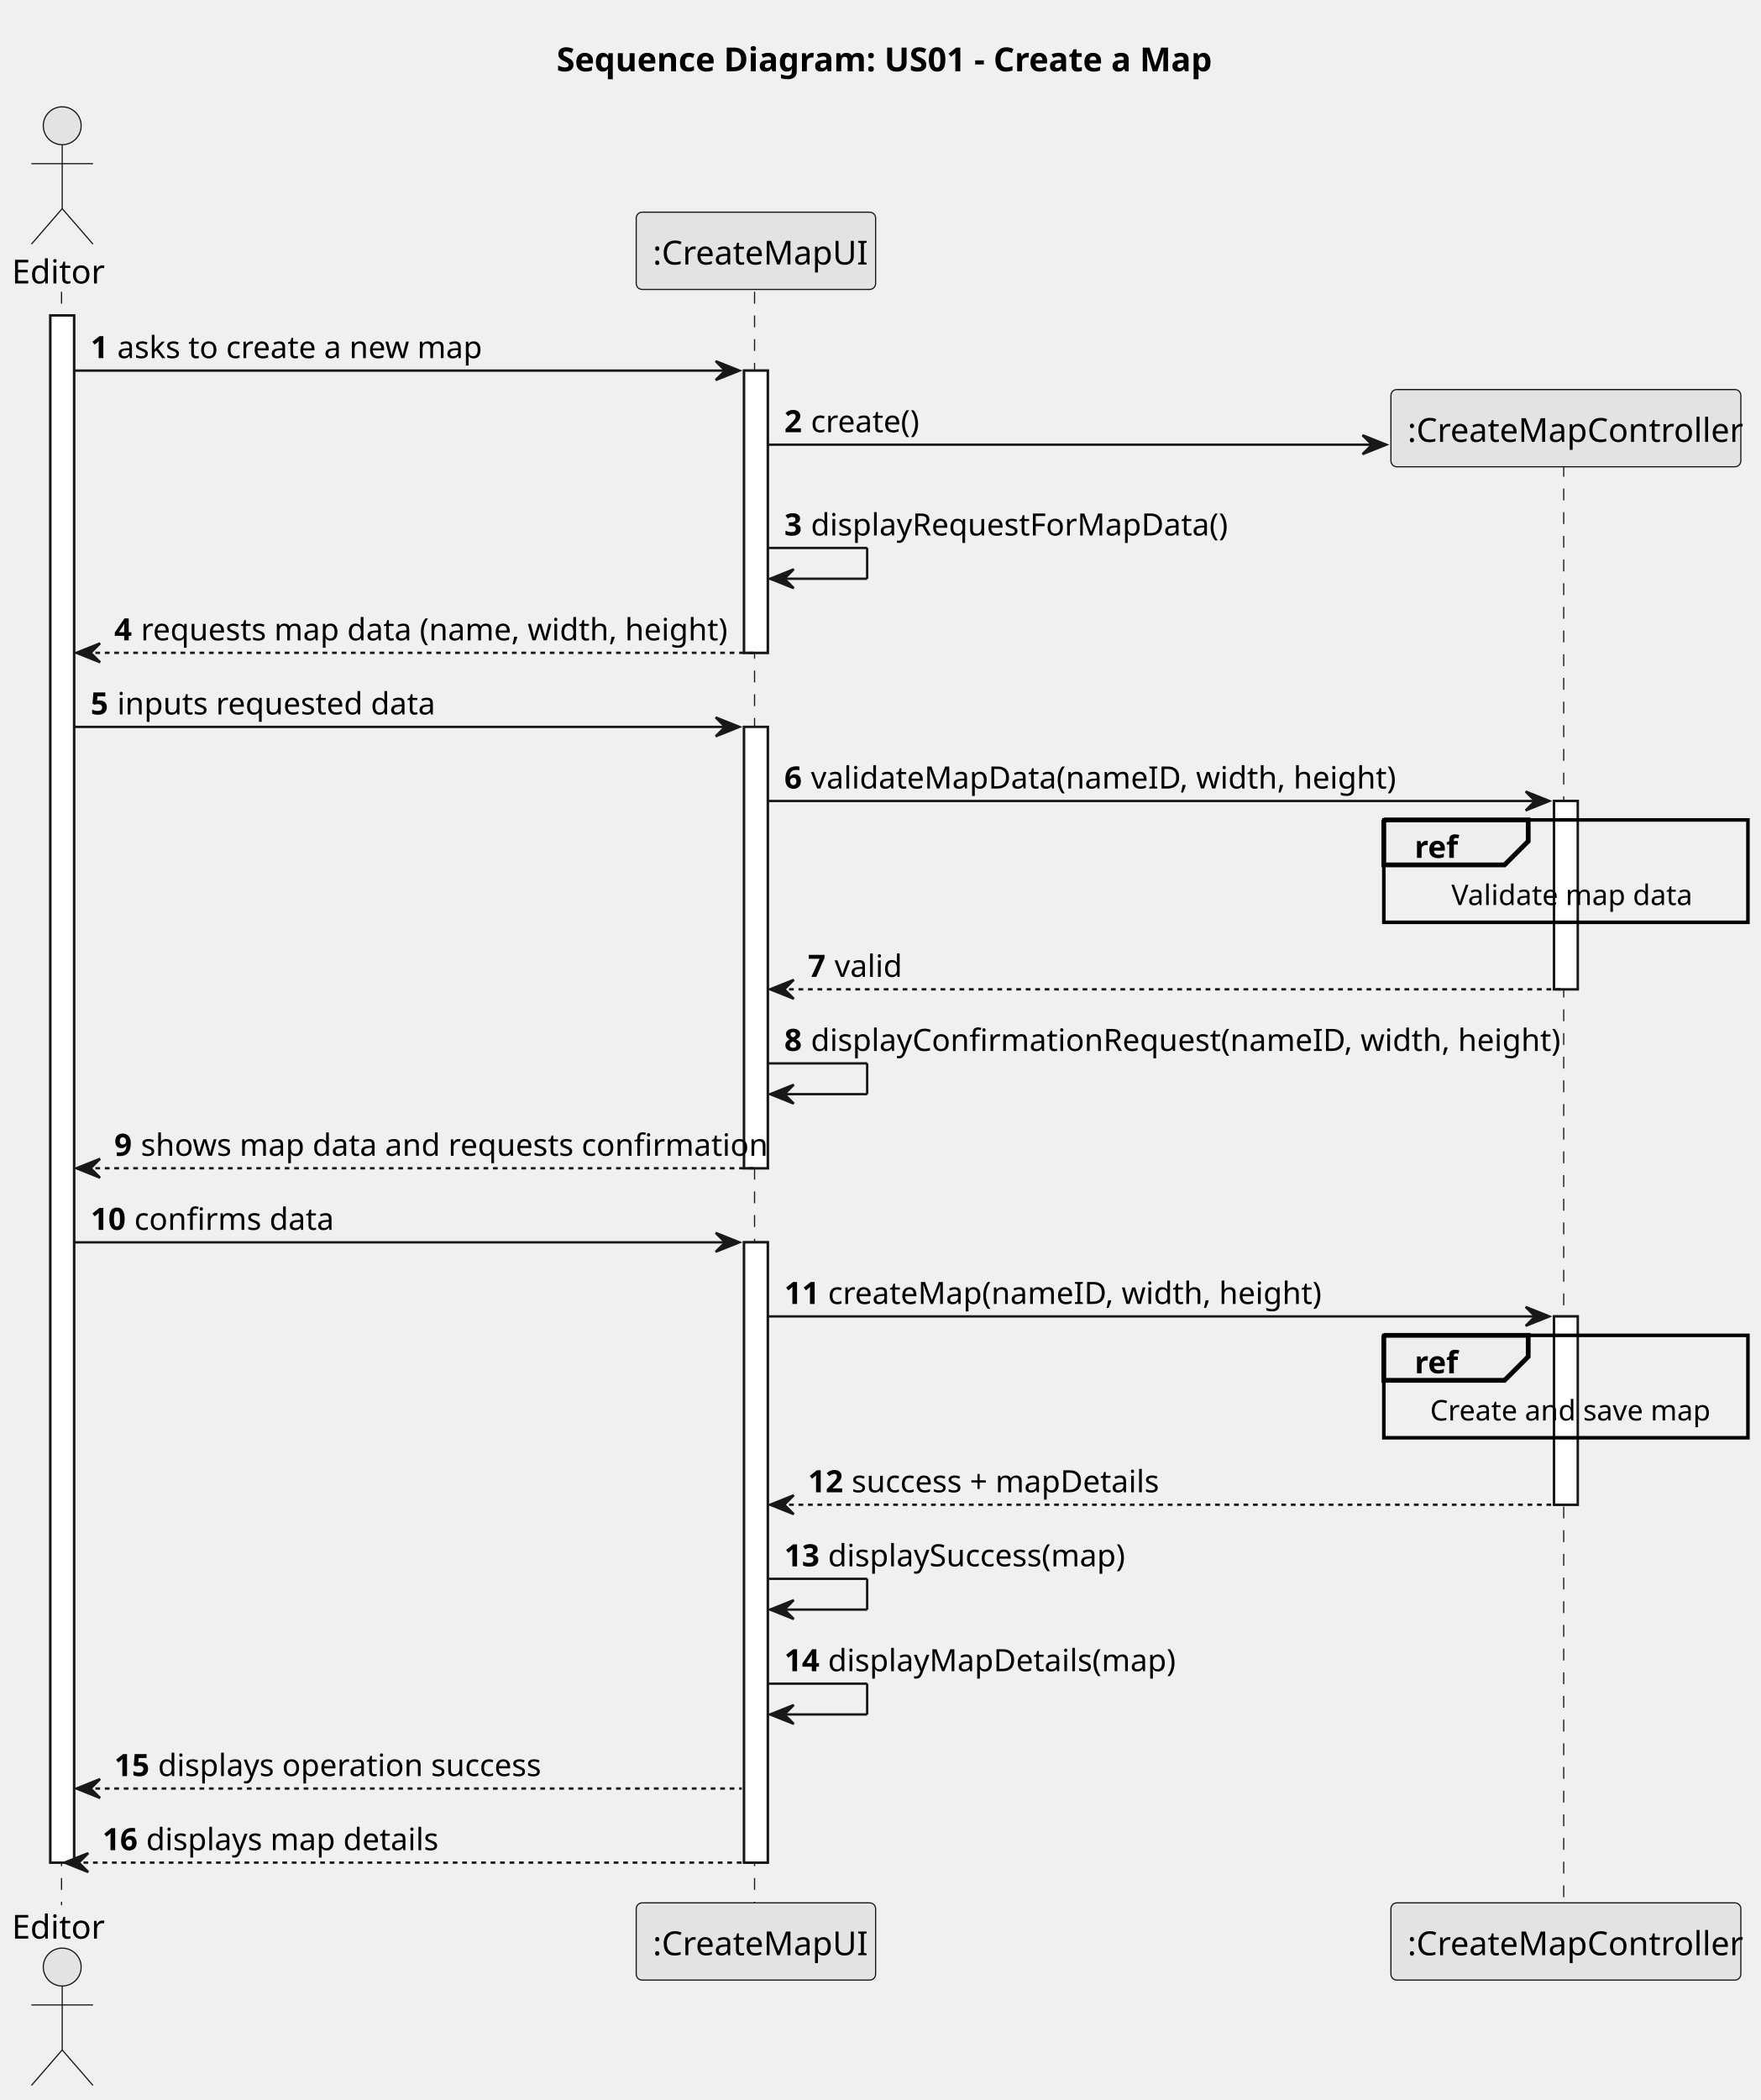
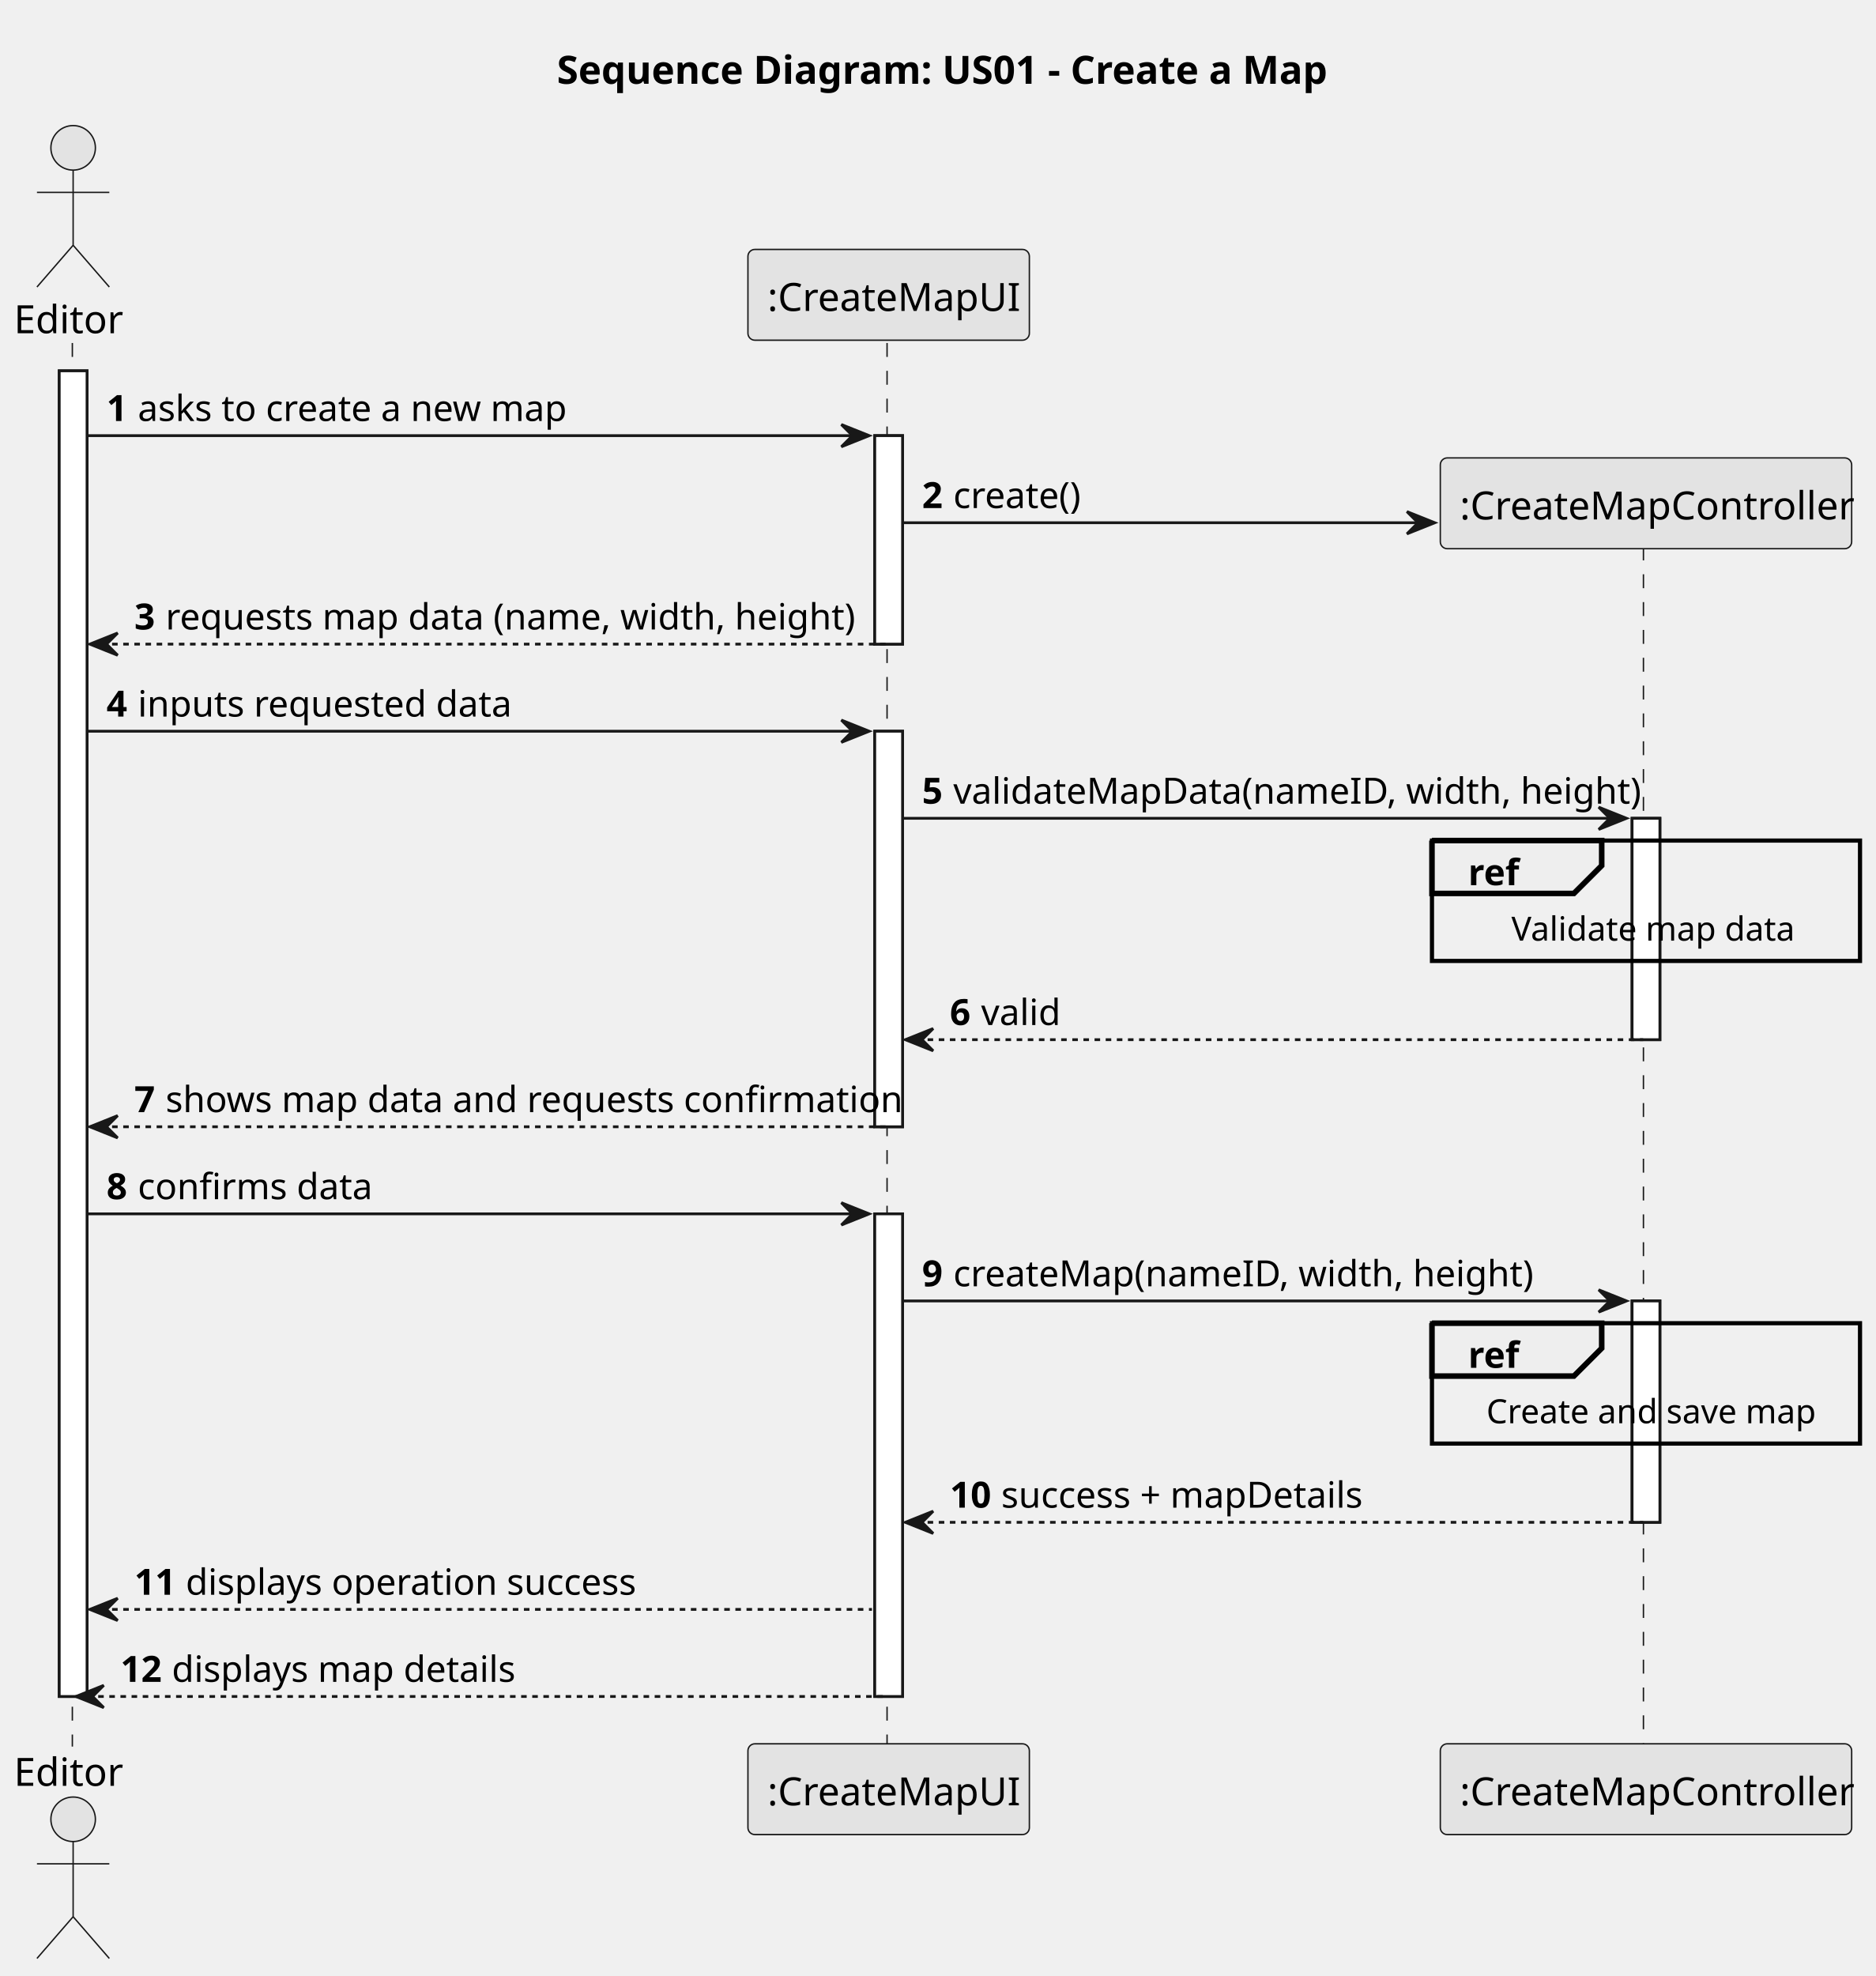
- <svg xmlns="http://www.w3.org/2000/svg" contentStyleType="text/css" height="887px" preserveAspectRatio="none" style="width:744px;height:887px;background:#FFFFFF;" version="1.1" viewBox="0 0 744 887" width="744px" zoomAndPan="magnify">
+ <svg xmlns="http://www.w3.org/2000/svg" contentStyleType="text/css" height="710px" preserveAspectRatio="none" style="width:674px;height:710px;background:#FFFFFF;" version="1.1" viewBox="0 0 674 710" width="674px" zoomAndPan="magnify">
  <defs />
  <g>
-     <text fill="#000000" font-family="sans-serif" font-size="14" font-weight="bold" lengthAdjust="spacing" textLength="269.206" x="235.144" y="30.107">Sequence Diagram: US01 - Create a Map</text>
-     <rect fill="#FFFFFF" height="653.49" style="stroke:#181818;stroke-width:1.0;" width="10" x="21.286" y="133.242" />
-     <rect fill="#FFFFFF" height="119.203" style="stroke:#181818;stroke-width:1.0;" width="10" x="314.373" y="156.533" />
-     <rect fill="#FFFFFF" height="186.416" style="stroke:#181818;stroke-width:1.0;" width="10" x="314.373" y="307.027" />
-     <rect fill="#FFFFFF" height="261.998" style="stroke:#181818;stroke-width:1.0;" width="10" x="314.373" y="524.734" />
-     <rect fill="#FFFFFF" height="79.543" style="stroke:#181818;stroke-width:1.0;" width="10" x="656.578" y="338.318" />
-     <rect fill="#FFFFFF" height="79.543" style="stroke:#181818;stroke-width:1.0;" width="10" x="656.578" y="556.025" />
-     <line style="stroke:#181818;stroke-width:0.5;stroke-dasharray:5.0,5.0;" x1="26" x2="26" y1="123.242" y2="804.732" />
-     <line style="stroke:#181818;stroke-width:0.5;stroke-dasharray:5.0,5.0;" x1="318.801" x2="318.801" y1="123.242" y2="804.732" />
-     <line style="stroke:#181818;stroke-width:0.5;stroke-dasharray:5.0,5.0;" x1="660.661" x2="660.661" y1="196.344" y2="804.732" />
+     <text fill="#000000" font-family="sans-serif" font-size="14" font-weight="bold" lengthAdjust="spacing" textLength="269.206" x="200.132" y="30.107">Sequence Diagram: US01 - Create a Map</text>
+     <rect fill="#FFFFFF" height="476.326" style="stroke:#181818;stroke-width:1.0;" width="10" x="21.286" y="133.242" />
+     <rect fill="#FFFFFF" height="74.912" style="stroke:#181818;stroke-width:1.0;" width="10" x="314.373" y="156.533" />
+     <rect fill="#FFFFFF" height="142.125" style="stroke:#181818;stroke-width:1.0;" width="10" x="314.373" y="262.736" />
+     <rect fill="#FFFFFF" height="173.416" style="stroke:#181818;stroke-width:1.0;" width="10" x="314.373" y="436.152" />
+     <rect fill="#FFFFFF" height="79.543" style="stroke:#181818;stroke-width:1.0;" width="10" x="586.553" y="294.027" />
+     <rect fill="#FFFFFF" height="79.543" style="stroke:#181818;stroke-width:1.0;" width="10" x="586.553" y="467.443" />
+     <line style="stroke:#181818;stroke-width:0.5;stroke-dasharray:5.0,5.0;" x1="26" x2="26" y1="123.242" y2="627.568" />
+     <line style="stroke:#181818;stroke-width:0.5;stroke-dasharray:5.0,5.0;" x1="318.801" x2="318.801" y1="123.242" y2="627.568" />
+     <line style="stroke:#181818;stroke-width:0.5;stroke-dasharray:5.0,5.0;" x1="590.636" x2="590.636" y1="196.344" y2="627.568" />
    <text fill="#000000" font-family="sans-serif" font-size="14" lengthAdjust="spacing" textLength="36.572" x="5" y="119.728">Editor</text>
    <ellipse cx="26.286" cy="53.121" fill="#E3E3E3" rx="8" ry="8" style="stroke:#181818;stroke-width:0.5;" />
    <path d="M26.286,61.121 L26.286,88.121 M13.286,69.121 L39.286,69.121 M26.286,88.121 L13.286,103.121 M26.286,88.121 L39.286,103.121 " fill="none" style="stroke:#181818;stroke-width:0.5;" />
-     <text fill="#000000" font-family="sans-serif" font-size="14" lengthAdjust="spacing" textLength="36.572" x="5" y="818.84">Editor</text>
-     <ellipse cx="26.286" cy="830.854" fill="#E3E3E3" rx="8" ry="8" style="stroke:#181818;stroke-width:0.5;" />
-     <path d="M26.286,838.854 L26.286,865.854 M13.286,846.854 L39.286,846.854 M26.286,865.854 L13.286,880.854 M26.286,865.854 L39.286,880.854 " fill="none" style="stroke:#181818;stroke-width:0.5;" />
+     <text fill="#000000" font-family="sans-serif" font-size="14" lengthAdjust="spacing" textLength="36.572" x="5" y="641.676">Editor</text>
+     <ellipse cx="26.286" cy="653.689" fill="#E3E3E3" rx="8" ry="8" style="stroke:#181818;stroke-width:0.5;" />
+     <path d="M26.286,661.689 L26.286,688.689 M13.286,669.689 L39.286,669.689 M26.286,688.689 L13.286,703.689 M26.286,688.689 L39.286,703.689 " fill="none" style="stroke:#181818;stroke-width:0.5;" />
    <rect fill="#E3E3E3" height="32.621" rx="2.5" ry="2.5" style="stroke:#181818;stroke-width:0.5;" width="101.144" x="268.801" y="89.621" />
    <text fill="#000000" font-family="sans-serif" font-size="14" lengthAdjust="spacing" textLength="87.144" x="275.801" y="111.728">:CreateMapUI</text>
-     <rect fill="#E3E3E3" height="32.621" rx="2.5" ry="2.5" style="stroke:#181818;stroke-width:0.5;" width="101.144" x="268.801" y="803.732" />
-     <text fill="#000000" font-family="sans-serif" font-size="14" lengthAdjust="spacing" textLength="87.144" x="275.801" y="825.84">:CreateMapUI</text>
-     <rect fill="#E3E3E3" height="32.621" rx="2.5" ry="2.5" style="stroke:#181818;stroke-width:0.5;" width="147.834" x="587.661" y="803.732" />
-     <text fill="#000000" font-family="sans-serif" font-size="14" lengthAdjust="spacing" textLength="133.834" x="594.661" y="825.84">:CreateMapController</text>
-     <rect fill="#FFFFFF" height="653.49" style="stroke:#181818;stroke-width:1.0;" width="10" x="21.286" y="133.242" />
-     <rect fill="#FFFFFF" height="119.203" style="stroke:#181818;stroke-width:1.0;" width="10" x="314.373" y="156.533" />
-     <rect fill="#FFFFFF" height="186.416" style="stroke:#181818;stroke-width:1.0;" width="10" x="314.373" y="307.027" />
-     <rect fill="#FFFFFF" height="261.998" style="stroke:#181818;stroke-width:1.0;" width="10" x="314.373" y="524.734" />
-     <rect fill="#FFFFFF" height="79.543" style="stroke:#181818;stroke-width:1.0;" width="10" x="656.578" y="338.318" />
-     <rect fill="#FFFFFF" height="79.543" style="stroke:#181818;stroke-width:1.0;" width="10" x="656.578" y="556.025" />
+     <rect fill="#E3E3E3" height="32.621" rx="2.5" ry="2.5" style="stroke:#181818;stroke-width:0.5;" width="101.144" x="268.801" y="626.568" />
+     <text fill="#000000" font-family="sans-serif" font-size="14" lengthAdjust="spacing" textLength="87.144" x="275.801" y="648.676">:CreateMapUI</text>
+     <rect fill="#E3E3E3" height="32.621" rx="2.5" ry="2.5" style="stroke:#181818;stroke-width:0.5;" width="147.834" x="517.636" y="626.568" />
+     <text fill="#000000" font-family="sans-serif" font-size="14" lengthAdjust="spacing" textLength="133.834" x="524.636" y="648.676">:CreateMapController</text>
+     <rect fill="#FFFFFF" height="476.326" style="stroke:#181818;stroke-width:1.0;" width="10" x="21.286" y="133.242" />
+     <rect fill="#FFFFFF" height="74.912" style="stroke:#181818;stroke-width:1.0;" width="10" x="314.373" y="156.533" />
+     <rect fill="#FFFFFF" height="142.125" style="stroke:#181818;stroke-width:1.0;" width="10" x="314.373" y="262.736" />
+     <rect fill="#FFFFFF" height="173.416" style="stroke:#181818;stroke-width:1.0;" width="10" x="314.373" y="436.152" />
+     <rect fill="#FFFFFF" height="79.543" style="stroke:#181818;stroke-width:1.0;" width="10" x="586.553" y="294.027" />
+     <rect fill="#FFFFFF" height="79.543" style="stroke:#181818;stroke-width:1.0;" width="10" x="586.553" y="467.443" />
    <polygon fill="#181818" points="302.373,152.533,312.373,156.533,302.373,160.533,306.373,156.533" style="stroke:#181818;stroke-width:1.0;" />
    <line style="stroke:#181818;stroke-width:1.0;" x1="31.286" x2="308.373" y1="156.533" y2="156.533" />
    <text fill="#000000" font-family="sans-serif" font-size="13" font-weight="bold" lengthAdjust="spacing" textLength="7.23" x="38.286" y="151.27">1</text>
    <text fill="#000000" font-family="sans-serif" font-size="13" lengthAdjust="spacing" textLength="148.129" x="49.516" y="151.27">asks to create a new map</text>
-     <polygon fill="#181818" points="575.661,183.824,585.661,187.824,575.661,191.824,579.661,187.824" style="stroke:#181818;stroke-width:1.0;" />
-     <line style="stroke:#181818;stroke-width:1.0;" x1="324.373" x2="581.661" y1="187.824" y2="187.824" />
+     <polygon fill="#181818" points="505.636,183.824,515.636,187.824,505.636,191.824,509.636,187.824" style="stroke:#181818;stroke-width:1.0;" />
+     <line style="stroke:#181818;stroke-width:1.0;" x1="324.373" x2="511.636" y1="187.824" y2="187.824" />
    <text fill="#000000" font-family="sans-serif" font-size="13" font-weight="bold" lengthAdjust="spacing" textLength="7.23" x="331.373" y="182.561">2</text>
    <text fill="#000000" font-family="sans-serif" font-size="13" lengthAdjust="spacing" textLength="44.789" x="342.603" y="182.561">create()</text>
-     <rect fill="#E3E3E3" height="32.621" rx="2.5" ry="2.5" style="stroke:#181818;stroke-width:0.5;" width="147.834" x="587.661" y="164.533" />
-     <text fill="#000000" font-family="sans-serif" font-size="14" lengthAdjust="spacing" textLength="133.834" x="594.661" y="186.641">:CreateMapController</text>
-     <line style="stroke:#181818;stroke-width:1.0;" x1="324.373" x2="366.373" y1="231.445" y2="231.445" />
-     <line style="stroke:#181818;stroke-width:1.0;" x1="366.373" x2="366.373" y1="231.445" y2="244.445" />
-     <line style="stroke:#181818;stroke-width:1.0;" x1="325.373" x2="366.373" y1="244.445" y2="244.445" />
-     <polygon fill="#181818" points="335.373,240.445,325.373,244.445,335.373,248.445,331.373,244.445" style="stroke:#181818;stroke-width:1.0;" />
-     <text fill="#000000" font-family="sans-serif" font-size="13" font-weight="bold" lengthAdjust="spacing" textLength="7.23" x="331.373" y="226.183">3</text>
-     <text fill="#000000" font-family="sans-serif" font-size="13" lengthAdjust="spacing" textLength="169.793" x="342.603" y="226.183">displayRequestForMapData()</text>
-     <polygon fill="#181818" points="42.286,271.736,32.286,275.736,42.286,279.736,38.286,275.736" style="stroke:#181818;stroke-width:1.0;" />
-     <line style="stroke:#181818;stroke-width:1.0;stroke-dasharray:2.0,2.0;" x1="36.286" x2="318.373" y1="275.736" y2="275.736" />
-     <text fill="#000000" font-family="sans-serif" font-size="13" font-weight="bold" lengthAdjust="spacing" textLength="7.23" x="48.286" y="270.474">4</text>
-     <text fill="#000000" font-family="sans-serif" font-size="13" lengthAdjust="spacing" textLength="232.68" x="59.516" y="270.474">requests map data (name, width, height)</text>
-     <polygon fill="#181818" points="302.373,303.027,312.373,307.027,302.373,311.027,306.373,307.027" style="stroke:#181818;stroke-width:1.0;" />
-     <line style="stroke:#181818;stroke-width:1.0;" x1="31.286" x2="308.373" y1="307.027" y2="307.027" />
-     <text fill="#000000" font-family="sans-serif" font-size="13" font-weight="bold" lengthAdjust="spacing" textLength="7.23" x="38.286" y="301.765">5</text>
-     <text fill="#000000" font-family="sans-serif" font-size="13" lengthAdjust="spacing" textLength="125.036" x="49.516" y="301.765">inputs requested data</text>
-     <polygon fill="#181818" points="644.578,334.318,654.578,338.318,644.578,342.318,648.578,338.318" style="stroke:#181818;stroke-width:1.0;" />
-     <line style="stroke:#181818;stroke-width:1.0;" x1="324.373" x2="650.578" y1="338.318" y2="338.318" />
-     <text fill="#000000" font-family="sans-serif" font-size="13" font-weight="bold" lengthAdjust="spacing" textLength="7.23" x="331.373" y="333.056">6</text>
-     <text fill="#000000" font-family="sans-serif" font-size="13" lengthAdjust="spacing" textLength="231.95" x="342.603" y="333.056">validateMapData(nameID, width, height)</text>
-     <rect fill="none" height="43.252" style="stroke:#000000;stroke-width:1.5;" width="153.834" x="584.661" y="346.318" />
-     <path d="M584.661,346.318 L645.661,346.318 L645.661,355.318 L635.661,365.318 L584.661,365.318 L584.661,346.318 " fill="#EEEEEE" style="stroke:#000000;stroke-width:2.0;" />
-     <text fill="#000000" font-family="sans-serif" font-size="13" font-weight="bold" lengthAdjust="spacing" textLength="16.618" x="597.661" y="362.347">ref</text>
-     <text fill="#000000" font-family="sans-serif" font-size="12" lengthAdjust="spacing" textLength="96.732" x="613.212" y="382.268">Validate map data</text>
-     <polygon fill="#181818" points="335.373,413.861,325.373,417.861,335.373,421.861,331.373,417.861" style="stroke:#181818;stroke-width:1.0;" />
-     <line style="stroke:#181818;stroke-width:1.0;stroke-dasharray:2.0,2.0;" x1="329.373" x2="660.578" y1="417.861" y2="417.861" />
-     <text fill="#000000" font-family="sans-serif" font-size="13" font-weight="bold" lengthAdjust="spacing" textLength="7.23" x="341.373" y="412.599">7</text>
-     <text fill="#000000" font-family="sans-serif" font-size="13" lengthAdjust="spacing" textLength="26.736" x="352.603" y="412.599">valid</text>
-     <line style="stroke:#181818;stroke-width:1.0;" x1="324.373" x2="366.373" y1="449.152" y2="449.152" />
-     <line style="stroke:#181818;stroke-width:1.0;" x1="366.373" x2="366.373" y1="449.152" y2="462.152" />
-     <line style="stroke:#181818;stroke-width:1.0;" x1="325.373" x2="366.373" y1="462.152" y2="462.152" />
-     <polygon fill="#181818" points="335.373,458.152,325.373,462.152,335.373,466.152,331.373,462.152" style="stroke:#181818;stroke-width:1.0;" />
-     <text fill="#000000" font-family="sans-serif" font-size="13" font-weight="bold" lengthAdjust="spacing" textLength="7.23" x="331.373" y="443.89">8</text>
-     <text fill="#000000" font-family="sans-serif" font-size="13" lengthAdjust="spacing" textLength="296.975" x="342.603" y="443.89">displayConfirmationRequest(nameID, width, height)</text>
-     <polygon fill="#181818" points="42.286,489.443,32.286,493.443,42.286,497.443,38.286,493.443" style="stroke:#181818;stroke-width:1.0;" />
-     <line style="stroke:#181818;stroke-width:1.0;stroke-dasharray:2.0,2.0;" x1="36.286" x2="318.373" y1="493.443" y2="493.443" />
-     <text fill="#000000" font-family="sans-serif" font-size="13" font-weight="bold" lengthAdjust="spacing" textLength="7.23" x="48.286" y="488.181">9</text>
-     <text fill="#000000" font-family="sans-serif" font-size="13" lengthAdjust="spacing" textLength="247.857" x="59.516" y="488.181">shows map data and requests confirmation</text>
-     <polygon fill="#181818" points="302.373,520.734,312.373,524.734,302.373,528.734,306.373,524.734" style="stroke:#181818;stroke-width:1.0;" />
-     <line style="stroke:#181818;stroke-width:1.0;" x1="31.286" x2="308.373" y1="524.734" y2="524.734" />
-     <text fill="#000000" font-family="sans-serif" font-size="13" font-weight="bold" lengthAdjust="spacing" textLength="14.46" x="38.286" y="519.472">10</text>
-     <text fill="#000000" font-family="sans-serif" font-size="13" lengthAdjust="spacing" textLength="78.032" x="56.746" y="519.472">confirms data</text>
-     <polygon fill="#181818" points="644.578,552.025,654.578,556.025,644.578,560.025,648.578,556.025" style="stroke:#181818;stroke-width:1.0;" />
-     <line style="stroke:#181818;stroke-width:1.0;" x1="324.373" x2="650.578" y1="556.025" y2="556.025" />
-     <text fill="#000000" font-family="sans-serif" font-size="13" font-weight="bold" lengthAdjust="spacing" textLength="14.46" x="331.373" y="550.763">11</text>
-     <text fill="#000000" font-family="sans-serif" font-size="13" lengthAdjust="spacing" textLength="195.812" x="349.833" y="550.763">createMap(nameID, width, height)</text>
-     <rect fill="none" height="43.252" style="stroke:#000000;stroke-width:1.5;" width="153.834" x="584.661" y="564.025" />
-     <path d="M584.661,564.025 L645.661,564.025 L645.661,573.025 L635.661,583.025 L584.661,583.025 L584.661,564.025 " fill="#EEEEEE" style="stroke:#000000;stroke-width:2.0;" />
-     <text fill="#000000" font-family="sans-serif" font-size="13" font-weight="bold" lengthAdjust="spacing" textLength="16.618" x="597.661" y="580.054">ref</text>
-     <text fill="#000000" font-family="sans-serif" font-size="12" lengthAdjust="spacing" textLength="114.732" x="604.212" y="599.975">Create and save map</text>
-     <polygon fill="#181818" points="335.373,631.568,325.373,635.568,335.373,639.568,331.373,635.568" style="stroke:#181818;stroke-width:1.0;" />
-     <line style="stroke:#181818;stroke-width:1.0;stroke-dasharray:2.0,2.0;" x1="329.373" x2="660.578" y1="635.568" y2="635.568" />
-     <text fill="#000000" font-family="sans-serif" font-size="13" font-weight="bold" lengthAdjust="spacing" textLength="14.46" x="341.373" y="630.306">12</text>
-     <text fill="#000000" font-family="sans-serif" font-size="13" lengthAdjust="spacing" textLength="126.801" x="359.833" y="630.306">success + mapDetails</text>
-     <line style="stroke:#181818;stroke-width:1.0;" x1="324.373" x2="366.373" y1="666.859" y2="666.859" />
-     <line style="stroke:#181818;stroke-width:1.0;" x1="366.373" x2="366.373" y1="666.859" y2="679.859" />
-     <line style="stroke:#181818;stroke-width:1.0;" x1="325.373" x2="366.373" y1="679.859" y2="679.859" />
-     <polygon fill="#181818" points="335.373,675.859,325.373,679.859,335.373,683.859,331.373,679.859" style="stroke:#181818;stroke-width:1.0;" />
-     <text fill="#000000" font-family="sans-serif" font-size="13" font-weight="bold" lengthAdjust="spacing" textLength="14.46" x="331.373" y="661.597">13</text>
-     <text fill="#000000" font-family="sans-serif" font-size="13" lengthAdjust="spacing" textLength="123.544" x="349.833" y="661.597">displaySuccess(map)</text>
-     <line style="stroke:#181818;stroke-width:1.0;" x1="324.373" x2="366.373" y1="711.15" y2="711.15" />
-     <line style="stroke:#181818;stroke-width:1.0;" x1="366.373" x2="366.373" y1="711.15" y2="724.15" />
-     <line style="stroke:#181818;stroke-width:1.0;" x1="325.373" x2="366.373" y1="724.15" y2="724.15" />
-     <polygon fill="#181818" points="335.373,720.15,325.373,724.15,335.373,728.15,331.373,724.15" style="stroke:#181818;stroke-width:1.0;" />
-     <text fill="#000000" font-family="sans-serif" font-size="13" font-weight="bold" lengthAdjust="spacing" textLength="14.46" x="331.373" y="705.888">14</text>
-     <text fill="#000000" font-family="sans-serif" font-size="13" lengthAdjust="spacing" textLength="139.439" x="349.833" y="705.888">displayMapDetails(map)</text>
-     <polygon fill="#181818" points="42.286,751.441,32.286,755.441,42.286,759.441,38.286,755.441" style="stroke:#181818;stroke-width:1.0;" />
-     <line style="stroke:#181818;stroke-width:1.0;stroke-dasharray:2.0,2.0;" x1="36.286" x2="313.373" y1="755.441" y2="755.441" />
-     <text fill="#000000" font-family="sans-serif" font-size="13" font-weight="bold" lengthAdjust="spacing" textLength="14.46" x="48.286" y="750.179">15</text>
-     <text fill="#000000" font-family="sans-serif" font-size="13" lengthAdjust="spacing" textLength="155.359" x="66.746" y="750.179">displays operation success</text>
-     <polygon fill="#181818" points="37.286,782.732,27.286,786.732,37.286,790.732,33.286,786.732" style="stroke:#181818;stroke-width:1.0;" />
-     <line style="stroke:#181818;stroke-width:1.0;stroke-dasharray:2.0,2.0;" x1="31.286" x2="318.373" y1="786.732" y2="786.732" />
-     <text fill="#000000" font-family="sans-serif" font-size="13" font-weight="bold" lengthAdjust="spacing" textLength="14.46" x="43.286" y="781.47">16</text>
-     <text fill="#000000" font-family="sans-serif" font-size="13" lengthAdjust="spacing" textLength="117.057" x="61.746" y="781.47">displays map details</text>
+     <rect fill="#E3E3E3" height="32.621" rx="2.5" ry="2.5" style="stroke:#181818;stroke-width:0.5;" width="147.834" x="517.636" y="164.533" />
+     <text fill="#000000" font-family="sans-serif" font-size="14" lengthAdjust="spacing" textLength="133.834" x="524.636" y="186.641">:CreateMapController</text>
+     <polygon fill="#181818" points="42.286,227.445,32.286,231.445,42.286,235.445,38.286,231.445" style="stroke:#181818;stroke-width:1.0;" />
+     <line style="stroke:#181818;stroke-width:1.0;stroke-dasharray:2.0,2.0;" x1="36.286" x2="318.373" y1="231.445" y2="231.445" />
+     <text fill="#000000" font-family="sans-serif" font-size="13" font-weight="bold" lengthAdjust="spacing" textLength="7.23" x="48.286" y="226.183">3</text>
+     <text fill="#000000" font-family="sans-serif" font-size="13" lengthAdjust="spacing" textLength="232.68" x="59.516" y="226.183">requests map data (name, width, height)</text>
+     <polygon fill="#181818" points="302.373,258.736,312.373,262.736,302.373,266.736,306.373,262.736" style="stroke:#181818;stroke-width:1.0;" />
+     <line style="stroke:#181818;stroke-width:1.0;" x1="31.286" x2="308.373" y1="262.736" y2="262.736" />
+     <text fill="#000000" font-family="sans-serif" font-size="13" font-weight="bold" lengthAdjust="spacing" textLength="7.23" x="38.286" y="257.474">4</text>
+     <text fill="#000000" font-family="sans-serif" font-size="13" lengthAdjust="spacing" textLength="125.036" x="49.516" y="257.474">inputs requested data</text>
+     <polygon fill="#181818" points="574.553,290.027,584.553,294.027,574.553,298.027,578.553,294.027" style="stroke:#181818;stroke-width:1.0;" />
+     <line style="stroke:#181818;stroke-width:1.0;" x1="324.373" x2="580.553" y1="294.027" y2="294.027" />
+     <text fill="#000000" font-family="sans-serif" font-size="13" font-weight="bold" lengthAdjust="spacing" textLength="7.23" x="331.373" y="288.765">5</text>
+     <text fill="#000000" font-family="sans-serif" font-size="13" lengthAdjust="spacing" textLength="231.95" x="342.603" y="288.765">validateMapData(nameID, width, height)</text>
+     <rect fill="none" height="43.252" style="stroke:#000000;stroke-width:1.5;" width="153.834" x="514.636" y="302.027" />
+     <path d="M514.636,302.027 L575.636,302.027 L575.636,311.027 L565.636,321.027 L514.636,321.027 L514.636,302.027 " fill="#EEEEEE" style="stroke:#000000;stroke-width:2.0;" />
+     <text fill="#000000" font-family="sans-serif" font-size="13" font-weight="bold" lengthAdjust="spacing" textLength="16.618" x="527.636" y="318.056">ref</text>
+     <text fill="#000000" font-family="sans-serif" font-size="12" lengthAdjust="spacing" textLength="96.732" x="543.187" y="337.977">Validate map data</text>
+     <polygon fill="#181818" points="335.373,369.57,325.373,373.57,335.373,377.57,331.373,373.57" style="stroke:#181818;stroke-width:1.0;" />
+     <line style="stroke:#181818;stroke-width:1.0;stroke-dasharray:2.0,2.0;" x1="329.373" x2="590.553" y1="373.57" y2="373.57" />
+     <text fill="#000000" font-family="sans-serif" font-size="13" font-weight="bold" lengthAdjust="spacing" textLength="7.23" x="341.373" y="368.308">6</text>
+     <text fill="#000000" font-family="sans-serif" font-size="13" lengthAdjust="spacing" textLength="26.736" x="352.603" y="368.308">valid</text>
+     <polygon fill="#181818" points="42.286,400.861,32.286,404.861,42.286,408.861,38.286,404.861" style="stroke:#181818;stroke-width:1.0;" />
+     <line style="stroke:#181818;stroke-width:1.0;stroke-dasharray:2.0,2.0;" x1="36.286" x2="318.373" y1="404.861" y2="404.861" />
+     <text fill="#000000" font-family="sans-serif" font-size="13" font-weight="bold" lengthAdjust="spacing" textLength="7.23" x="48.286" y="399.599">7</text>
+     <text fill="#000000" font-family="sans-serif" font-size="13" lengthAdjust="spacing" textLength="247.857" x="59.516" y="399.599">shows map data and requests confirmation</text>
+     <polygon fill="#181818" points="302.373,432.152,312.373,436.152,302.373,440.152,306.373,436.152" style="stroke:#181818;stroke-width:1.0;" />
+     <line style="stroke:#181818;stroke-width:1.0;" x1="31.286" x2="308.373" y1="436.152" y2="436.152" />
+     <text fill="#000000" font-family="sans-serif" font-size="13" font-weight="bold" lengthAdjust="spacing" textLength="7.23" x="38.286" y="430.89">8</text>
+     <text fill="#000000" font-family="sans-serif" font-size="13" lengthAdjust="spacing" textLength="78.032" x="49.516" y="430.89">confirms data</text>
+     <polygon fill="#181818" points="574.553,463.443,584.553,467.443,574.553,471.443,578.553,467.443" style="stroke:#181818;stroke-width:1.0;" />
+     <line style="stroke:#181818;stroke-width:1.0;" x1="324.373" x2="580.553" y1="467.443" y2="467.443" />
+     <text fill="#000000" font-family="sans-serif" font-size="13" font-weight="bold" lengthAdjust="spacing" textLength="7.23" x="331.373" y="462.181">9</text>
+     <text fill="#000000" font-family="sans-serif" font-size="13" lengthAdjust="spacing" textLength="195.812" x="342.603" y="462.181">createMap(nameID, width, height)</text>
+     <rect fill="none" height="43.252" style="stroke:#000000;stroke-width:1.5;" width="153.834" x="514.636" y="475.443" />
+     <path d="M514.636,475.443 L575.636,475.443 L575.636,484.443 L565.636,494.443 L514.636,494.443 L514.636,475.443 " fill="#EEEEEE" style="stroke:#000000;stroke-width:2.0;" />
+     <text fill="#000000" font-family="sans-serif" font-size="13" font-weight="bold" lengthAdjust="spacing" textLength="16.618" x="527.636" y="491.472">ref</text>
+     <text fill="#000000" font-family="sans-serif" font-size="12" lengthAdjust="spacing" textLength="114.732" x="534.187" y="511.393">Create and save map</text>
+     <polygon fill="#181818" points="335.373,542.986,325.373,546.986,335.373,550.986,331.373,546.986" style="stroke:#181818;stroke-width:1.0;" />
+     <line style="stroke:#181818;stroke-width:1.0;stroke-dasharray:2.0,2.0;" x1="329.373" x2="590.553" y1="546.986" y2="546.986" />
+     <text fill="#000000" font-family="sans-serif" font-size="13" font-weight="bold" lengthAdjust="spacing" textLength="14.46" x="341.373" y="541.724">10</text>
+     <text fill="#000000" font-family="sans-serif" font-size="13" lengthAdjust="spacing" textLength="126.801" x="359.833" y="541.724">success + mapDetails</text>
+     <polygon fill="#181818" points="42.286,574.277,32.286,578.277,42.286,582.277,38.286,578.277" style="stroke:#181818;stroke-width:1.0;" />
+     <line style="stroke:#181818;stroke-width:1.0;stroke-dasharray:2.0,2.0;" x1="36.286" x2="313.373" y1="578.277" y2="578.277" />
+     <text fill="#000000" font-family="sans-serif" font-size="13" font-weight="bold" lengthAdjust="spacing" textLength="14.46" x="48.286" y="573.015">11</text>
+     <text fill="#000000" font-family="sans-serif" font-size="13" lengthAdjust="spacing" textLength="155.359" x="66.746" y="573.015">displays operation success</text>
+     <polygon fill="#181818" points="37.286,605.568,27.286,609.568,37.286,613.568,33.286,609.568" style="stroke:#181818;stroke-width:1.0;" />
+     <line style="stroke:#181818;stroke-width:1.0;stroke-dasharray:2.0,2.0;" x1="31.286" x2="318.373" y1="609.568" y2="609.568" />
+     <text fill="#000000" font-family="sans-serif" font-size="13" font-weight="bold" lengthAdjust="spacing" textLength="14.46" x="43.286" y="604.306">12</text>
+     <text fill="#000000" font-family="sans-serif" font-size="13" lengthAdjust="spacing" textLength="117.057" x="61.746" y="604.306">displays map details</text>
  </g>
</svg>
